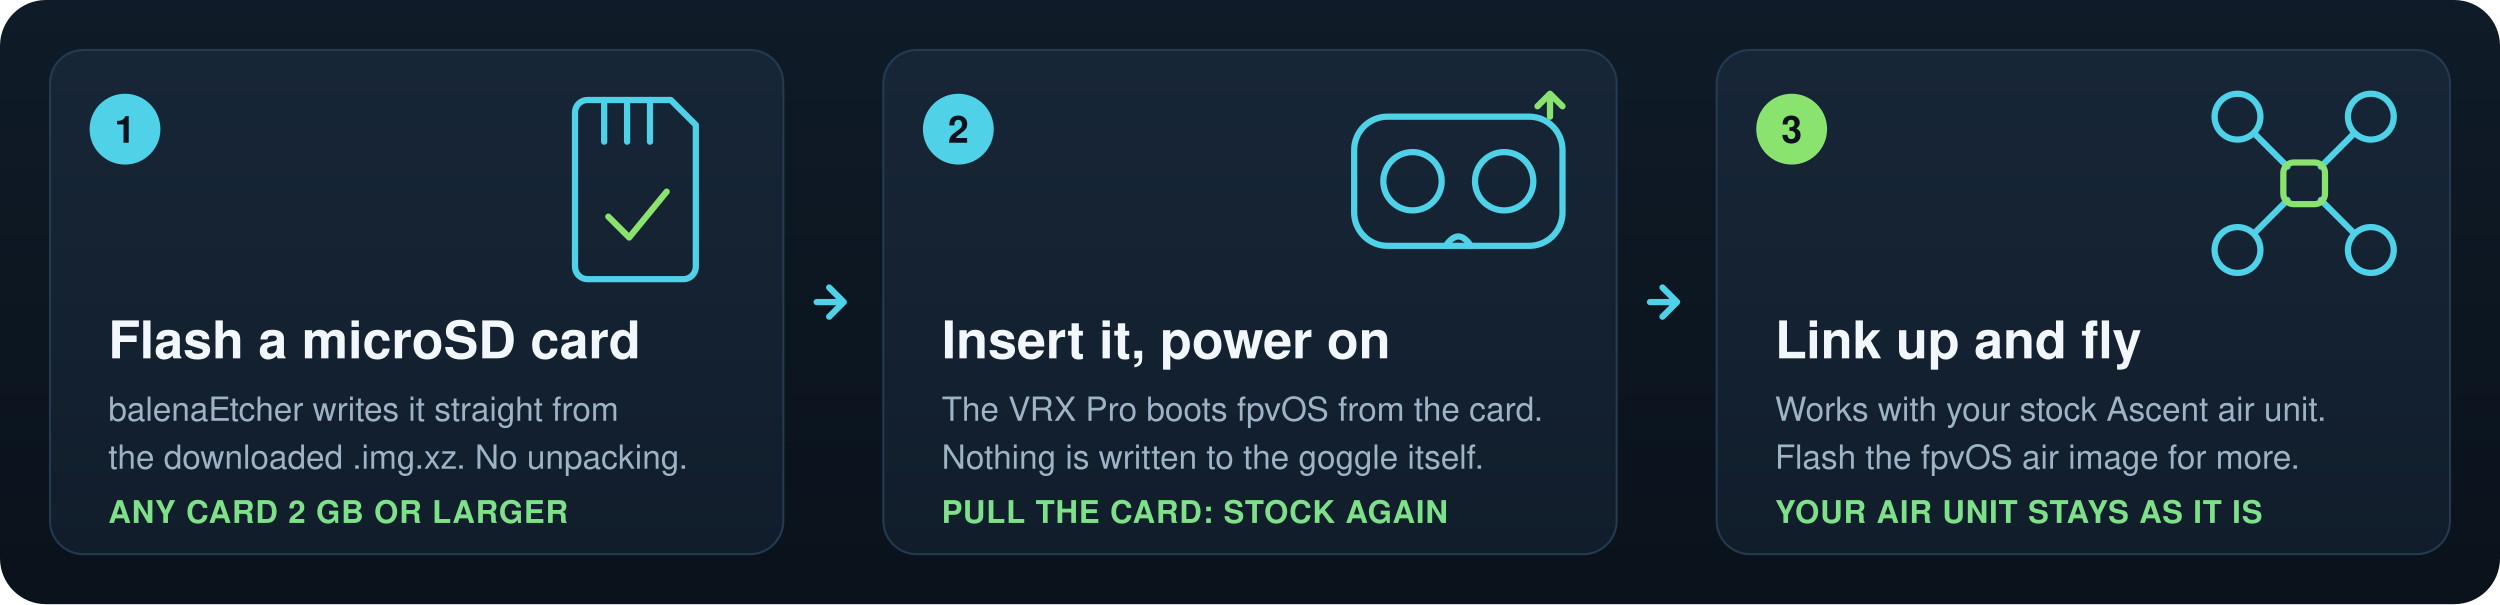
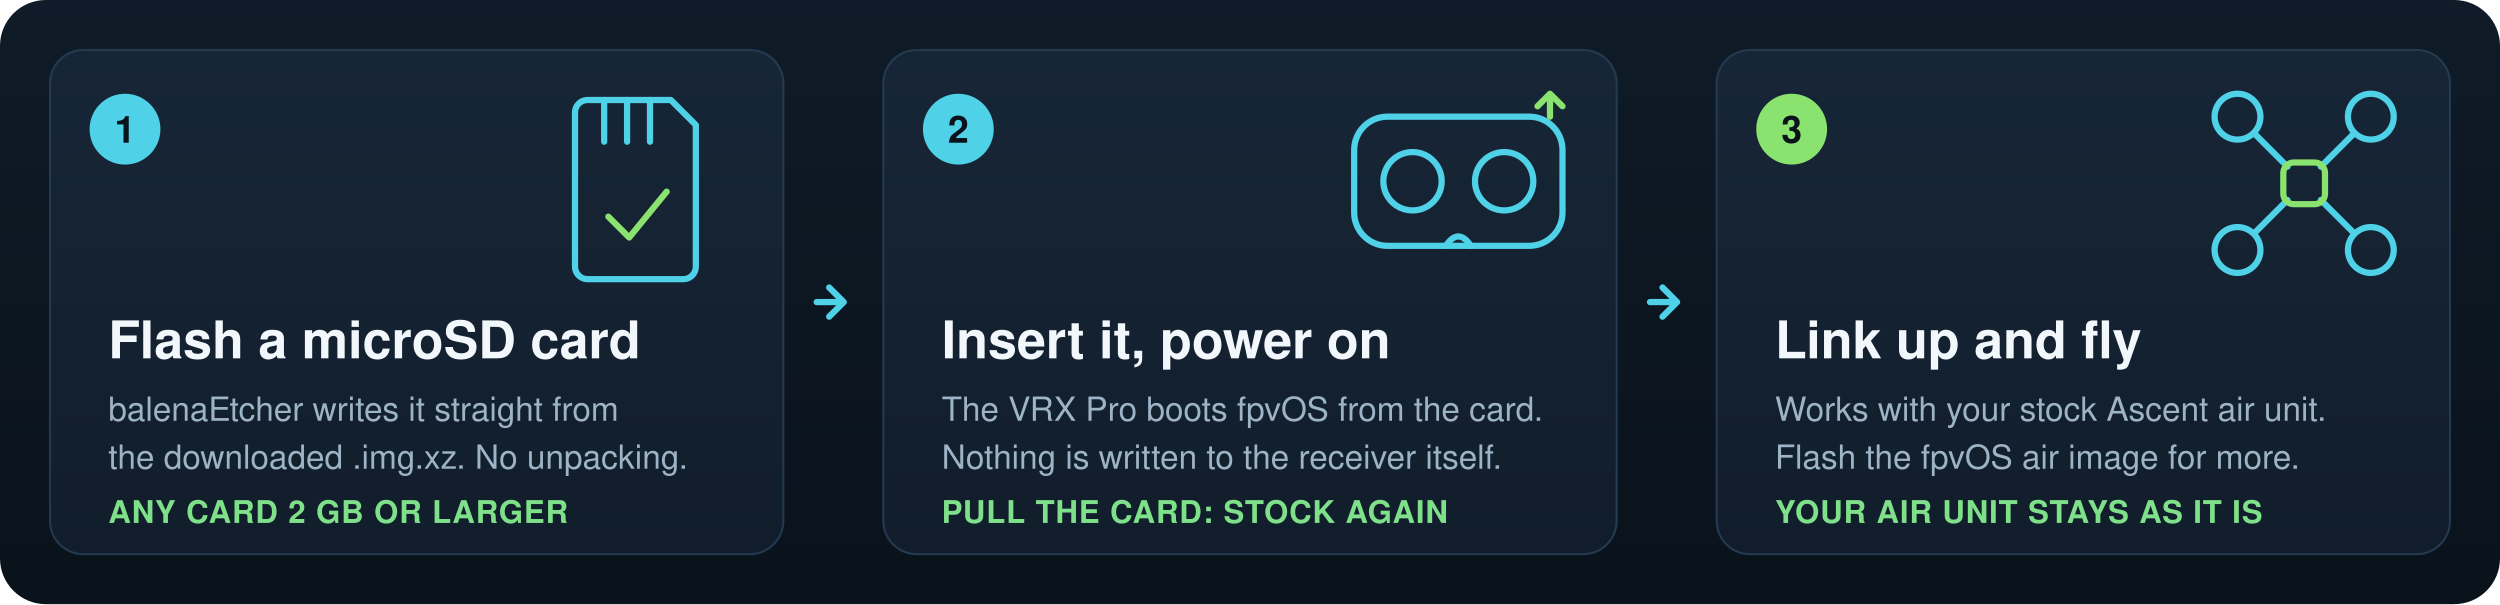
<svg xmlns="http://www.w3.org/2000/svg" viewBox="0 0 1200 290" width="1200" height="290" role="img" aria-labelledby="t d">
  <defs>
    <linearGradient id="bg" x1="0" y1="0" x2="0" y2="1">
      <stop offset="0" stop-color="#0f1b28" />
      <stop offset="1" stop-color="#0a121b" />
    </linearGradient>
    <linearGradient id="card" x1="0" y1="0" x2="0" y2="1">
      <stop offset="0" stop-color="#172637" />
      <stop offset="1" stop-color="#111d2b" />
    </linearGradient>
  </defs>
  <style>
    .t  { font: 700 25px 'Segoe UI', 'Helvetica Neue', Helvetica, Arial, sans-serif; fill: #f2f7fb; }
    .s  { font: 400 16px 'Segoe UI', 'Helvetica Neue', Helvetica, Arial, sans-serif; fill: #9db3c6; }
    .n  { font: 800 18px 'Segoe UI', 'Helvetica Neue', Helvetica, Arial, sans-serif; fill: #0a121b; }
    .f  { font: 600 15px 'Segoe UI', 'Helvetica Neue', Helvetica, Arial, sans-serif; fill: #7fe08a; letter-spacing: 0.4px; }
    .ln { fill: none; stroke: #4fd1e8; stroke-width: 3; stroke-linecap: round; stroke-linejoin: round; }
    .ac { fill: none; stroke: #8be36f; stroke-width: 3; stroke-linecap: round; stroke-linejoin: round; }
  </style>
  <rect width="1200" height="290" rx="22" fill="url(#bg)" />
  <g transform="translate(24 24)">
    <rect width="352" height="242" rx="16" fill="url(#card)" stroke="#233a50" />
    <circle cx="36" cy="38" r="17" fill="#4fd1e8" />
    <text class="n" x="36" y="44.5" text-anchor="middle">1</text>
    <g transform="translate(246 18)">
      <path class="ln" d="M12 6 H52 L64 18 V86 a6 6 0 0 1 -6 6 H12 a6 6 0 0 1 -6 -6 V12 a6 6 0 0 1 6 -6 Z" />
      <path class="ln" d="M20 6 V26 M31 6 V26 M42 6 V26" />
      <path class="ac" d="M22 62 L32 72 L50 50" />
    </g>
    <text class="t" x="28" y="148">Flash a microSD card</text>
    <text class="s" x="28" y="178">balenaEtcher writes it straight from</text>
    <text class="s" x="28" y="201">the downloaded .img.xz. No unpacking.</text>
    <text class="f" x="28" y="227">ANY CARD 2 GB OR LARGER</text>
  </g>
  <path class="ln" d="M392 145 L404 145 M398 138 L405 145 L398 152" />
  <g transform="translate(424 24)">
    <rect width="352" height="242" rx="16" fill="url(#card)" stroke="#233a50" />
    <circle cx="36" cy="38" r="17" fill="#4fd1e8" />
    <text class="n" x="36" y="44.5" text-anchor="middle">2</text>
    <g transform="translate(224 18)">
      <rect class="ln" x="2" y="14" width="100" height="62" rx="16" />
      <circle class="ln" cx="30" cy="45" r="14" />
      <circle class="ln" cx="74" cy="45" r="14" />
      <path class="ln" d="M46 76 q6 -9 12 0" />
      <path class="ac" d="M96 4 V14 M90 9 L96 3 L102 9" />
    </g>
    <text class="t" x="28" y="148">Insert it, power on</text>
    <text class="s" x="28" y="178">The VRX Pro boots fpvOS from the card.</text>
-     <text class="s" x="28" y="201">Nothing is written to the goggle itself.</text>
+     <text class="s" x="28" y="201">Nothing is written to the receiver itself.</text>
    <text class="f" x="28" y="227">PULL THE CARD: STOCK AGAIN</text>
  </g>
  <path class="ln" d="M792 145 L804 145 M798 138 L805 145 L798 152" />
  <g transform="translate(824 24)">
    <rect width="352" height="242" rx="16" fill="url(#card)" stroke="#233a50" />
    <circle cx="36" cy="38" r="17" fill="#8be36f" />
    <text class="n" x="36" y="44.5" text-anchor="middle">3</text>
    <g transform="translate(236 18)">
      <circle class="ln" cx="14" cy="14" r="11" />
      <circle class="ln" cx="78" cy="14" r="11" />
      <circle class="ln" cx="14" cy="78" r="11" />
      <circle class="ln" cx="78" cy="78" r="11" />
      <path class="ln" d="M22 22 L38 38 M70 22 L54 38 M22 70 L38 54 M70 70 L54 54" />
      <rect class="ac" x="36" y="36" width="20" height="20" rx="5" />
    </g>
    <text class="t" x="28" y="148">Link up and fly</text>
    <text class="s" x="28" y="178">Works with your stock Ascent air unit.</text>
    <text class="s" x="28" y="201">Flash the fpvOS air image for more.</text>
    <text class="f" x="28" y="227">YOUR AIR UNIT STAYS AS IT IS</text>
  </g>
</svg>
